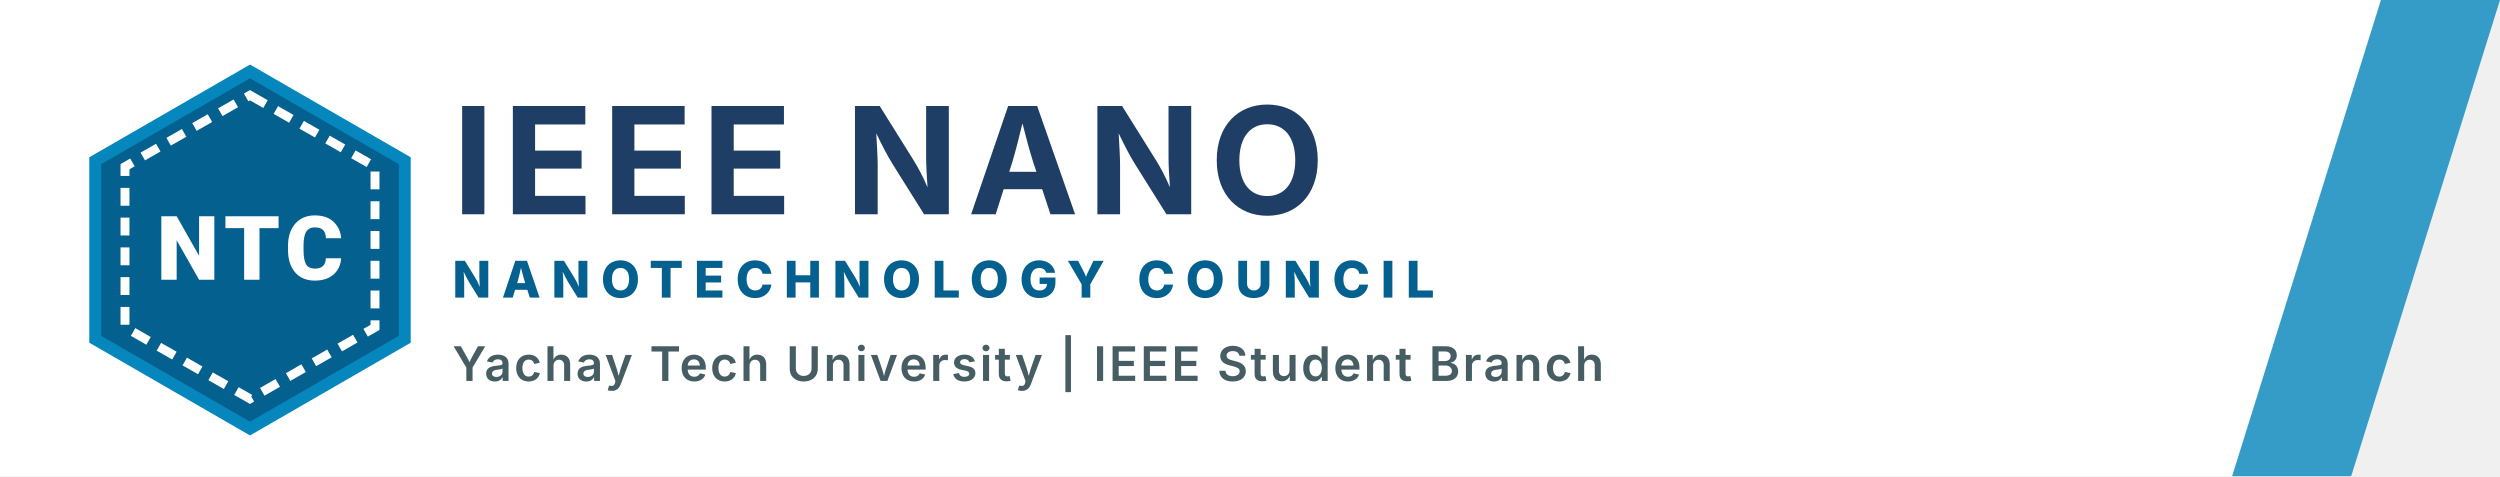
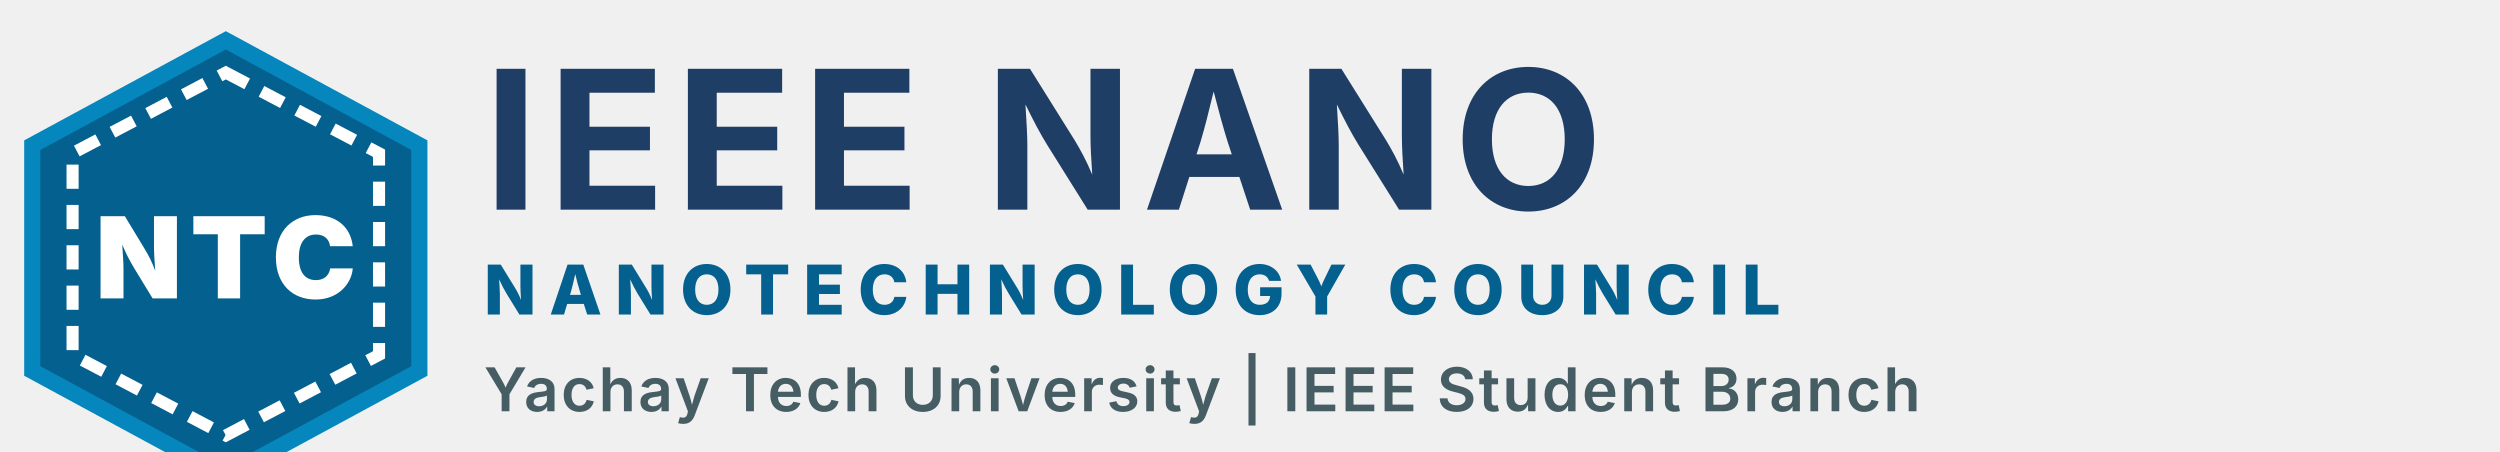
- <svg xmlns="http://www.w3.org/2000/svg" viewBox="0 0 420 80" width="420" height="80" fill="none">
-   <polygon points="0,0 400,0 375,80 0,80" fill="#FFFFFF" />
-   <polygon points="375,80 400,0 420,0 395,80" fill="#0587BD" opacity="0.8" />
-   <g transform="translate(16, 10)">
-     <polygon points="26,2 52,17 52,47 26,62 0,47 0,17" fill="#04608E" stroke="#0587BD" stroke-width="2" />
-     <polygon points="26,6 47,18 47,45 26,57 5,45 5,18" fill="none" stroke="#FFFFFF" stroke-width="1.5" stroke-dasharray="3,2" />
-     <text x="26" y="37" font-family="system-ui, -apple-system, BlinkMacSystemFont, 'Segoe UI', Roboto, sans-serif" font-weight="900" font-size="15" fill="#FFFFFF" text-anchor="middle" letter-spacing="1">NTC</text>
+ <svg xmlns="http://www.w3.org/2000/svg" viewBox="0 0 310 56" width="310" height="56" fill="none">
+   <g transform="translate(4, 3)">
+     <polygon points="24,2 48,15 48,43 24,56 0,43 0,15" fill="#04608E" stroke="#0587BD" stroke-width="2" />
+     <polygon points="24,6 43,16 43,41 24,51 5,41 5,16" fill="none" stroke="#FFFFFF" stroke-width="1.5" stroke-dasharray="3,2" />
+     <text x="24" y="34" font-family="'Inter', system-ui, sans-serif" font-weight="900" font-size="14" fill="#FFFFFF" text-anchor="middle" letter-spacing="1">NTC</text>
  </g>
-   <g transform="translate(76, 12)">
-     <text x="0" y="24" font-family="'Anton', 'Inter', system-ui, sans-serif" font-weight="700" font-size="25" fill="#1F3E65" letter-spacing="1.5">IEEE NANO</text>
-     <text x="0" y="38" font-family="'Inter', system-ui, sans-serif" font-weight="800" font-size="8.5" fill="#04608E" letter-spacing="1.8">NANOTECHNOLOGY COUNCIL</text>
-     <text x="0" y="52" font-family="'Inter', system-ui, sans-serif" font-weight="600" font-size="8" fill="#465D64" letter-spacing="0.4">Yachay Tech University | IEEE Student Branch</text>
+   <g transform="translate(60, 4)">
+     <text x="0" y="22" font-family="'Anton', 'Inter', system-ui, sans-serif" font-weight="700" font-size="24" fill="#1F3E65" letter-spacing="1.2">IEEE NANO</text>
+     <text x="0" y="35" font-family="'Inter', system-ui, sans-serif" font-weight="800" font-size="8.5" fill="#04608E" letter-spacing="1.6">NANOTECHNOLOGY COUNCIL</text>
+     <text x="0" y="47" font-family="'Inter', system-ui, sans-serif" font-weight="600" font-size="7.5" fill="#465D64" letter-spacing="0.3">Yachay Tech University | IEEE Student Branch</text>
  </g>
</svg>
